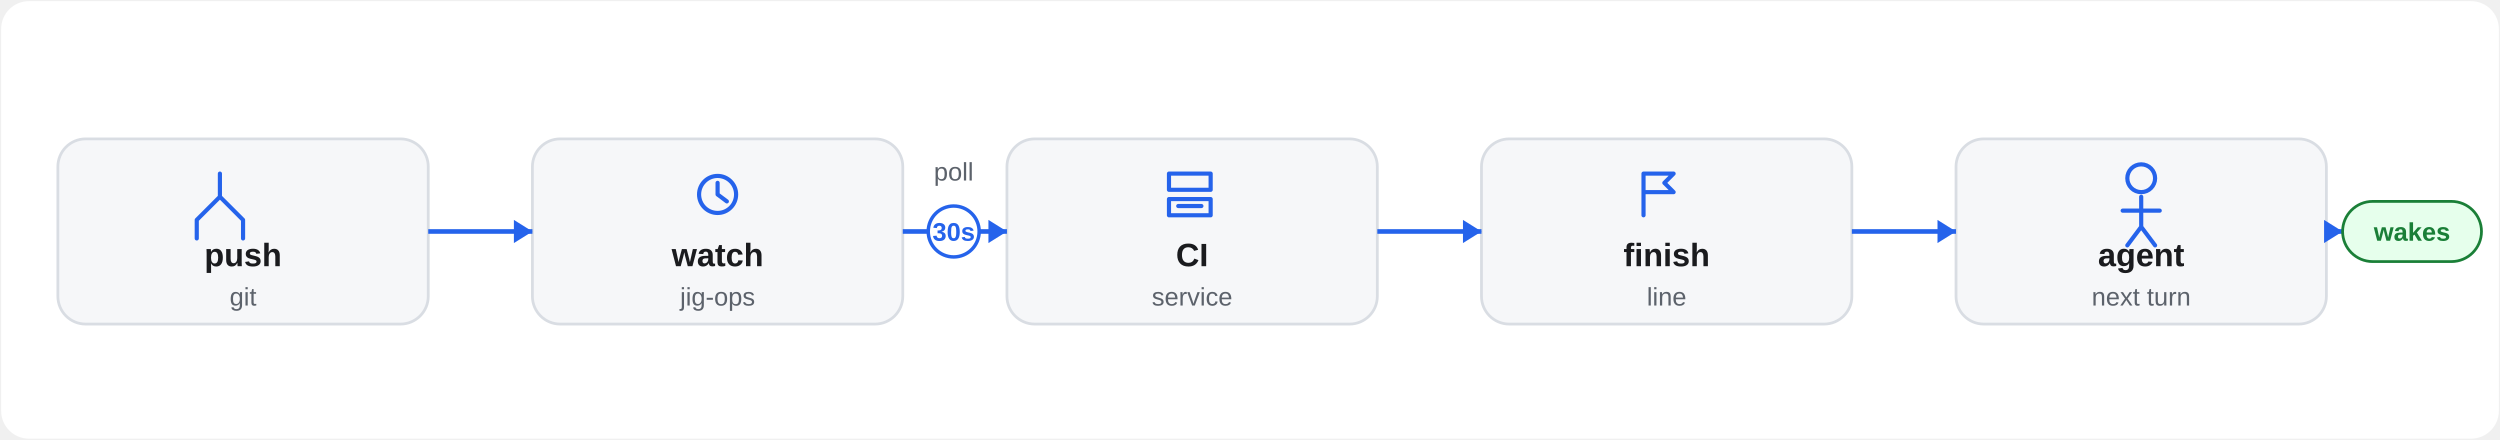
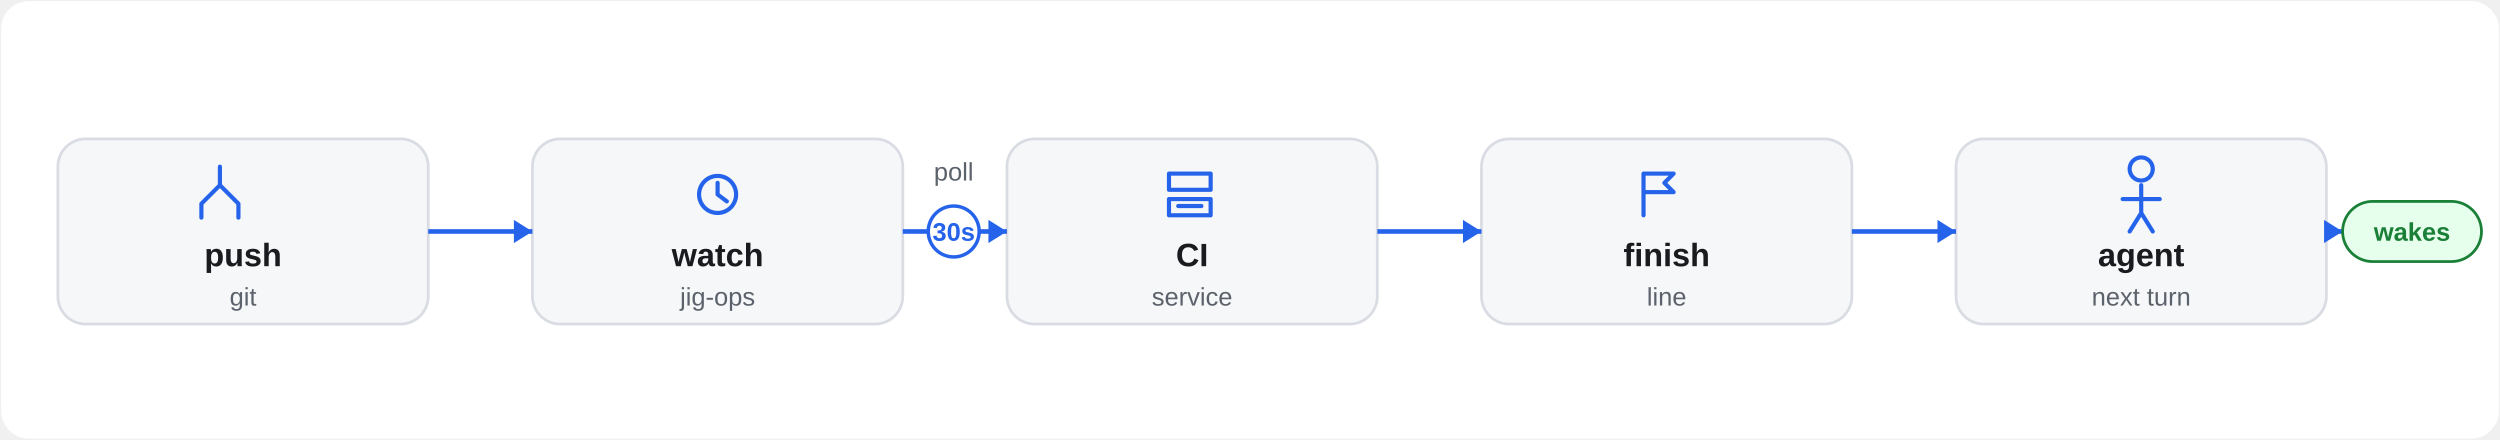
<svg xmlns="http://www.w3.org/2000/svg" width="1080" height="190" viewBox="0 0 1080 190" role="img" aria-label="A push or ci watch starts a watch; the watch polls the CI system every thirty seconds until its finish line; one message then wakes the agent's next turn." font-family="IBM Plex Sans, Segoe UI, Arial, sans-serif">
  <style>
    .bg{fill:#fff}.node{fill:#f6f7f9;stroke:#d9dde3;stroke-width:1.2}.label{fill:#1a1b1e;font-size:14px;font-weight:700}
    .sub{fill:#5c626b;font-size:11px}.accent{fill:none;stroke:#2563eb;stroke-width:1.8;stroke-linecap:round;stroke-linejoin:round}
    .path{fill:none;stroke:#2563eb;stroke-width:2}.arrowhead{fill:#2563eb}.marker{fill:#fff;stroke:#2563eb;stroke-width:1.5}
    .glyph{fill:#2563eb;font-size:11px;font-weight:700}.chip{fill:#e6ffec;stroke:#1a7f37;stroke-width:1.2}.chip-text{fill:#1a7f37;font-size:11px;font-weight:700}
    @media (prefers-color-scheme: dark){
      .bg{fill:#111113}.node{fill:#18181b;stroke:#2c2c31}.label{fill:#e7e7ea}.sub{fill:#9a9aa2}
      .accent{stroke:#7aa2f7}.path{stroke:#7aa2f7}.arrowhead{fill:#7aa2f7}.marker{fill:#18181b;stroke:#7aa2f7}
      .glyph{fill:#7aa2f7}.chip{fill:#14251a;stroke:#6ccb8a}.chip-text{fill:#6ccb8a}
    }
  </style>
  <rect class="bg" x="0.5" y="0.5" width="1079" height="189" rx="12" />
  <rect class="node" x="25" y="60" width="160" height="80" rx="12" />
-   <path class="accent" d="M95 75 v10 M95 85 l-10 10 M95 85 l10 10 M85 95 v8 M105 95 v8" />
+   <path class="accent" d="M95 72 v8 M95 80 l-8 8 M95 80 l8 8 M87 88 v6 M103 88 v6" />
  <text class="label" x="105" y="115" text-anchor="middle">push</text>
  <text class="sub" x="105" y="132" text-anchor="middle">git</text>
  <rect class="node" x="230" y="60" width="160" height="80" rx="12" />
  <circle class="accent" cx="310" cy="84" r="8" />
  <path class="accent" d="M310 79 v5 l4 3" />
  <text class="label" x="310" y="115" text-anchor="middle">watch</text>
  <text class="sub" x="310" y="132" text-anchor="middle">jig-ops</text>
  <rect class="node" x="435" y="60" width="160" height="80" rx="12" />
  <path class="accent" d="M505 75 h18 v7 h-18 z M505 86 h18 v7 h-18 z M509 82 h10 M509 89 h10" />
  <text class="label" x="515" y="115" text-anchor="middle">CI</text>
  <text class="sub" x="515" y="132" text-anchor="middle">service</text>
  <rect class="node" x="640" y="60" width="160" height="80" rx="12" />
  <path class="accent" d="M710 75 v18 M710 75 h13 l-4 4 4 4 h-13" />
  <text class="label" x="720" y="115" text-anchor="middle">finish</text>
  <text class="sub" x="720" y="132" text-anchor="middle">line</text>
  <rect class="node" x="845" y="60" width="160" height="80" rx="12" />
-   <circle class="accent" cx="925" cy="77" r="6" />
-   <path class="accent" d="M925 85 v13 M917 91 h16 M925 98 l-6 8 M925 98 l6 8" />
+   <circle class="accent" cx="925" cy="73" r="5" />
+   <path class="accent" d="M925 80 v12 M917 86 h16 M925 92 l-5 8 M925 92 l5 8" />
  <text class="label" x="925" y="115" text-anchor="middle">agent</text>
  <text class="sub" x="925" y="132" text-anchor="middle">next turn</text>
  <path class="path" d="M185 100 H230" />
  <path id="ciwatch-arrow-1" class="arrowhead" d="M222 95 L230 100 L222 105 z" />
  <path class="path" d="M390 100 H435" />
  <path id="ciwatch-arrow-2" class="arrowhead" d="M427 95 L435 100 L427 105 z" />
  <path class="path" d="M595 100 H640" />
  <path id="ciwatch-arrow-3" class="arrowhead" d="M632 95 L640 100 L632 105 z" />
  <path class="path" d="M800 100 H845" />
  <path id="ciwatch-arrow-4" class="arrowhead" d="M837 95 L845 100 L837 105 z" />
  <circle class="marker" cx="412" cy="100" r="11" />
  <text class="glyph" x="412" y="104" text-anchor="middle">30s</text>
  <text class="sub" x="412" y="78" text-anchor="middle">poll</text>
  <path class="path" d="M1005 100 H1012" />
  <path id="ciwatch-arrow-5" class="arrowhead" d="M1004 95 L1012 100 L1004 105 z" />
  <rect class="chip" x="1012" y="87" width="60" height="26" rx="13" />
  <text class="chip-text" x="1042" y="104" text-anchor="middle">wakes</text>
</svg>
